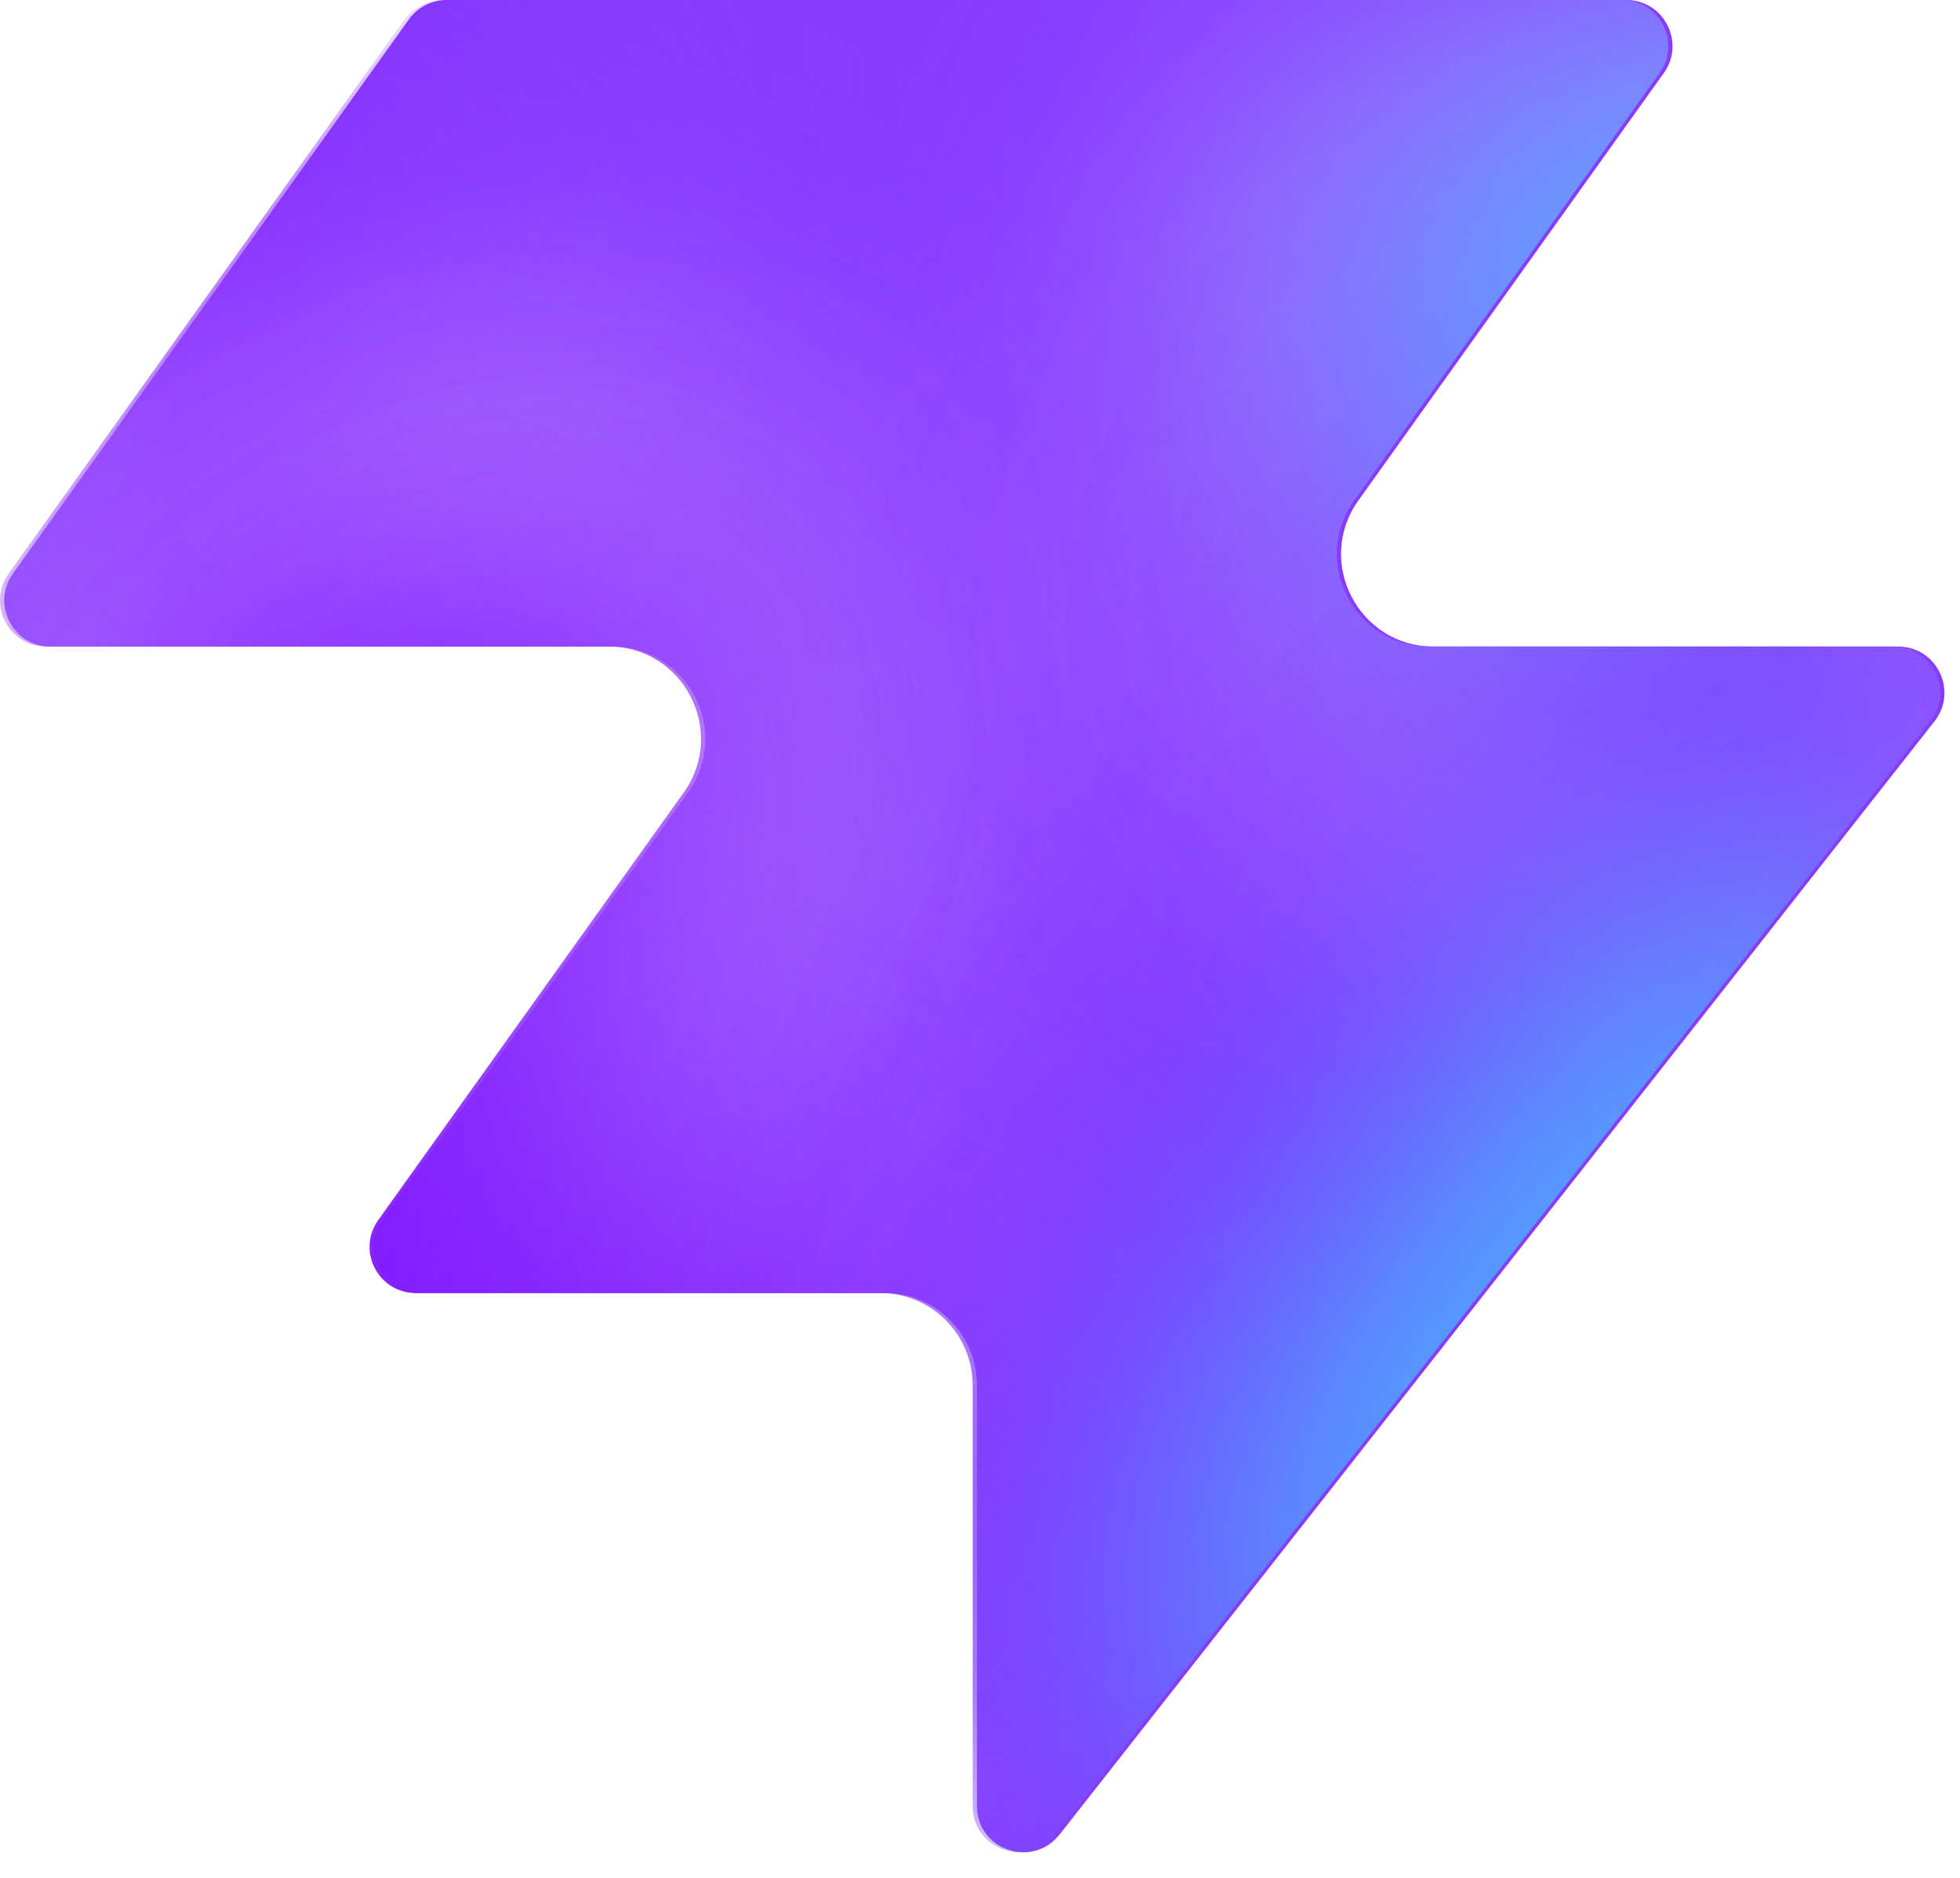
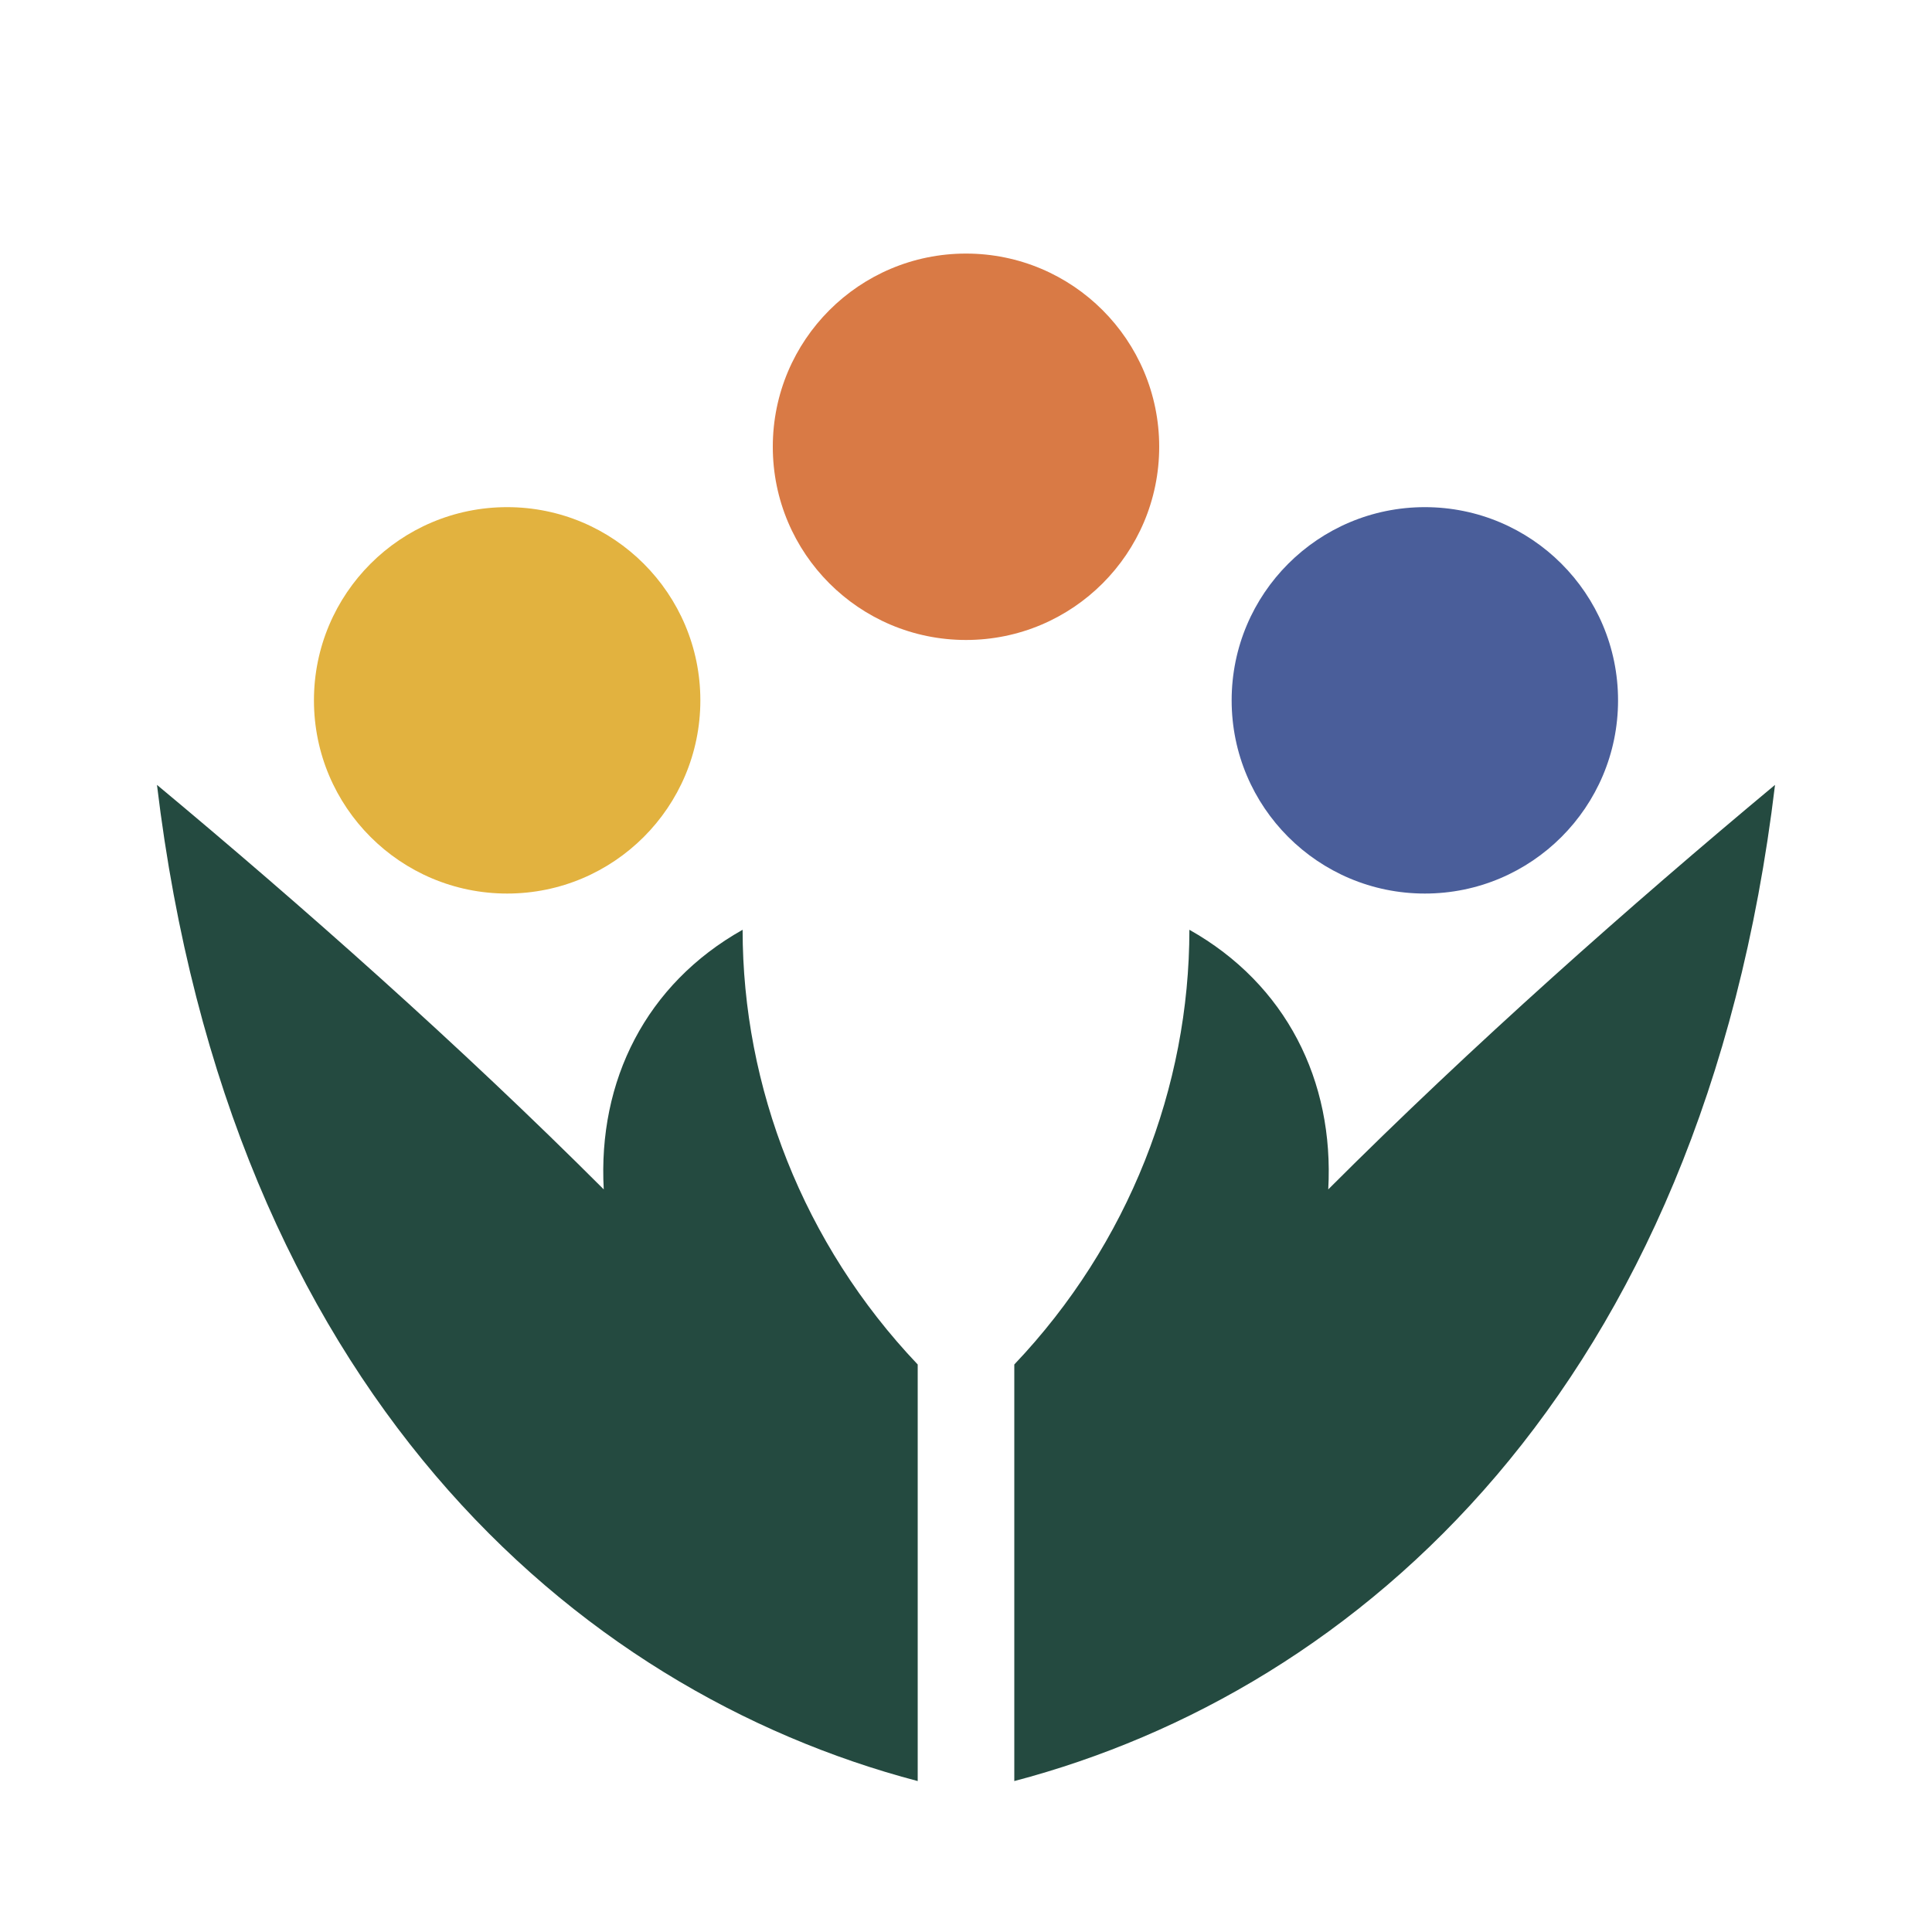
- <svg xmlns="http://www.w3.org/2000/svg" width="48" height="46" fill="none" viewBox="0 0 48 46">
-   <path fill="#863bff" d="M25.946 44.938c-.664.845-2.021.375-2.021-.698V33.937a2.26 2.26 0 0 0-2.262-2.262H10.287c-.92 0-1.456-1.04-.92-1.788l7.48-10.471c1.07-1.497 0-3.578-1.842-3.578H1.237c-.92 0-1.456-1.04-.92-1.788L10.013.474c.214-.297.556-.474.92-.474h28.894c.92 0 1.456 1.04.92 1.788l-7.48 10.471c-1.07 1.498 0 3.579 1.842 3.579h11.377c.943 0 1.473 1.088.89 1.83L25.947 44.94z" style="fill:#863bff;fill:color(display-p3 .525 .23 1);fill-opacity:1" />
-   <mask id="a" width="48" height="46" x="0" y="0" maskUnits="userSpaceOnUse" style="mask-type:alpha">
-     <path fill="#000" d="M25.842 44.938c-.664.844-2.021.375-2.021-.698V33.937a2.26 2.26 0 0 0-2.262-2.262H10.183c-.92 0-1.456-1.04-.92-1.788l7.48-10.471c1.07-1.498 0-3.579-1.842-3.579H1.133c-.92 0-1.456-1.04-.92-1.787L9.91.473c.214-.297.556-.474.92-.474h28.894c.92 0 1.456 1.04.92 1.788l-7.48 10.471c-1.07 1.498 0 3.578 1.842 3.578h11.377c.943 0 1.473 1.088.89 1.832L25.843 44.94z" style="fill:#000;fill-opacity:1" />
-   </mask>
-   <g mask="url(#a)">
-     <g filter="url(#b)">
-       <ellipse cx="5.508" cy="14.704" fill="#ede6ff" rx="5.508" ry="14.704" style="fill:#ede6ff;fill:color(display-p3 .927 .903 1);fill-opacity:1" transform="matrix(.00324 1 1 -.00324 -4.47 31.516)" />
-     </g>
-     <g filter="url(#c)">
-       <ellipse cx="10.399" cy="29.851" fill="#ede6ff" rx="10.399" ry="29.851" style="fill:#ede6ff;fill:color(display-p3 .927 .903 1);fill-opacity:1" transform="matrix(.00324 1 1 -.00324 -39.328 7.883)" />
-     </g>
-     <g filter="url(#d)">
-       <ellipse cx="5.508" cy="30.487" fill="#7e14ff" rx="5.508" ry="30.487" style="fill:#7e14ff;fill:color(display-p3 .492 .077 1);fill-opacity:1" transform="rotate(89.814 -25.913 -14.639)scale(1 -1)" />
-     </g>
-     <g filter="url(#e)">
-       <ellipse cx="5.508" cy="30.599" fill="#7e14ff" rx="5.508" ry="30.599" style="fill:#7e14ff;fill:color(display-p3 .492 .077 1);fill-opacity:1" transform="rotate(89.814 -32.644 -3.334)scale(1 -1)" />
-     </g>
-     <g filter="url(#f)">
-       <ellipse cx="5.508" cy="30.599" fill="#7e14ff" rx="5.508" ry="30.599" style="fill:#7e14ff;fill:color(display-p3 .492 .077 1);fill-opacity:1" transform="matrix(.00324 1 1 -.00324 -34.34 30.47)" />
-     </g>
-     <g filter="url(#g)">
-       <ellipse cx="14.072" cy="22.078" fill="#ede6ff" rx="14.072" ry="22.078" style="fill:#ede6ff;fill:color(display-p3 .927 .903 1);fill-opacity:1" transform="rotate(93.35 24.506 48.493)scale(-1 1)" />
-     </g>
-     <g filter="url(#h)">
-       <ellipse cx="3.47" cy="21.501" fill="#7e14ff" rx="3.47" ry="21.501" style="fill:#7e14ff;fill:color(display-p3 .492 .077 1);fill-opacity:1" transform="rotate(89.009 28.708 47.59)scale(-1 1)" />
-     </g>
-     <g filter="url(#i)">
-       <ellipse cx="3.47" cy="21.501" fill="#7e14ff" rx="3.47" ry="21.501" style="fill:#7e14ff;fill:color(display-p3 .492 .077 1);fill-opacity:1" transform="rotate(89.009 28.708 47.59)scale(-1 1)" />
-     </g>
-     <g filter="url(#j)">
-       <ellipse cx=".387" cy="8.972" fill="#7e14ff" rx="4.407" ry="29.108" style="fill:#7e14ff;fill:color(display-p3 .492 .077 1);fill-opacity:1" transform="rotate(39.51 .387 8.972)" />
-     </g>
-     <g filter="url(#k)">
-       <ellipse cx="47.523" cy="-6.092" fill="#7e14ff" rx="4.407" ry="29.108" style="fill:#7e14ff;fill:color(display-p3 .492 .077 1);fill-opacity:1" transform="rotate(37.892 47.523 -6.092)" />
-     </g>
-     <g filter="url(#l)">
-       <ellipse cx="41.412" cy="6.333" fill="#47bfff" rx="5.971" ry="9.665" style="fill:#47bfff;fill:color(display-p3 .28 .748 1);fill-opacity:1" transform="rotate(37.892 41.412 6.333)" />
-     </g>
-     <g filter="url(#m)">
-       <ellipse cx="-1.879" cy="38.332" fill="#7e14ff" rx="4.407" ry="29.108" style="fill:#7e14ff;fill:color(display-p3 .492 .077 1);fill-opacity:1" transform="rotate(37.892 -1.88 38.332)" />
-     </g>
-     <g filter="url(#n)">
-       <ellipse cx="-1.879" cy="38.332" fill="#7e14ff" rx="4.407" ry="29.108" style="fill:#7e14ff;fill:color(display-p3 .492 .077 1);fill-opacity:1" transform="rotate(37.892 -1.88 38.332)" />
-     </g>
-     <g filter="url(#o)">
-       <ellipse cx="35.651" cy="29.907" fill="#7e14ff" rx="4.407" ry="29.108" style="fill:#7e14ff;fill:color(display-p3 .492 .077 1);fill-opacity:1" transform="rotate(37.892 35.651 29.907)" />
-     </g>
-     <g filter="url(#p)">
-       <ellipse cx="38.418" cy="32.4" fill="#47bfff" rx="5.971" ry="15.297" style="fill:#47bfff;fill:color(display-p3 .28 .748 1);fill-opacity:1" transform="rotate(37.892 38.418 32.4)" />
-     </g>
-   </g>
-   <defs>
-     <filter id="b" width="60.045" height="41.654" x="-19.77" y="16.149" color-interpolation-filters="sRGB" filterUnits="userSpaceOnUse">
-       <feFlood flood-opacity="0" result="BackgroundImageFix" />
-       <feBlend in="SourceGraphic" in2="BackgroundImageFix" result="shape" />
-       <feGaussianBlur result="effect1_foregroundBlur_2002_17158" stdDeviation="7.659" />
-     </filter>
-     <filter id="c" width="90.34" height="51.437" x="-54.613" y="-7.533" color-interpolation-filters="sRGB" filterUnits="userSpaceOnUse">
-       <feFlood flood-opacity="0" result="BackgroundImageFix" />
-       <feBlend in="SourceGraphic" in2="BackgroundImageFix" result="shape" />
-       <feGaussianBlur result="effect1_foregroundBlur_2002_17158" stdDeviation="7.659" />
-     </filter>
-     <filter id="d" width="79.355" height="29.4" x="-49.64" y="2.03" color-interpolation-filters="sRGB" filterUnits="userSpaceOnUse">
-       <feFlood flood-opacity="0" result="BackgroundImageFix" />
-       <feBlend in="SourceGraphic" in2="BackgroundImageFix" result="shape" />
-       <feGaussianBlur result="effect1_foregroundBlur_2002_17158" stdDeviation="4.596" />
-     </filter>
-     <filter id="e" width="79.579" height="29.4" x="-45.045" y="20.029" color-interpolation-filters="sRGB" filterUnits="userSpaceOnUse">
-       <feFlood flood-opacity="0" result="BackgroundImageFix" />
-       <feBlend in="SourceGraphic" in2="BackgroundImageFix" result="shape" />
-       <feGaussianBlur result="effect1_foregroundBlur_2002_17158" stdDeviation="4.596" />
-     </filter>
-     <filter id="f" width="79.579" height="29.4" x="-43.513" y="21.178" color-interpolation-filters="sRGB" filterUnits="userSpaceOnUse">
-       <feFlood flood-opacity="0" result="BackgroundImageFix" />
-       <feBlend in="SourceGraphic" in2="BackgroundImageFix" result="shape" />
-       <feGaussianBlur result="effect1_foregroundBlur_2002_17158" stdDeviation="4.596" />
-     </filter>
-     <filter id="g" width="74.749" height="58.852" x="15.756" y="-17.901" color-interpolation-filters="sRGB" filterUnits="userSpaceOnUse">
-       <feFlood flood-opacity="0" result="BackgroundImageFix" />
-       <feBlend in="SourceGraphic" in2="BackgroundImageFix" result="shape" />
-       <feGaussianBlur result="effect1_foregroundBlur_2002_17158" stdDeviation="7.659" />
-     </filter>
-     <filter id="h" width="61.377" height="25.362" x="23.548" y="2.284" color-interpolation-filters="sRGB" filterUnits="userSpaceOnUse">
-       <feFlood flood-opacity="0" result="BackgroundImageFix" />
-       <feBlend in="SourceGraphic" in2="BackgroundImageFix" result="shape" />
-       <feGaussianBlur result="effect1_foregroundBlur_2002_17158" stdDeviation="4.596" />
-     </filter>
-     <filter id="i" width="61.377" height="25.362" x="23.548" y="2.284" color-interpolation-filters="sRGB" filterUnits="userSpaceOnUse">
-       <feFlood flood-opacity="0" result="BackgroundImageFix" />
-       <feBlend in="SourceGraphic" in2="BackgroundImageFix" result="shape" />
-       <feGaussianBlur result="effect1_foregroundBlur_2002_17158" stdDeviation="4.596" />
-     </filter>
-     <filter id="j" width="56.045" height="63.649" x="-27.636" y="-22.853" color-interpolation-filters="sRGB" filterUnits="userSpaceOnUse">
-       <feFlood flood-opacity="0" result="BackgroundImageFix" />
-       <feBlend in="SourceGraphic" in2="BackgroundImageFix" result="shape" />
-       <feGaussianBlur result="effect1_foregroundBlur_2002_17158" stdDeviation="4.596" />
-     </filter>
-     <filter id="k" width="54.814" height="64.646" x="20.116" y="-38.415" color-interpolation-filters="sRGB" filterUnits="userSpaceOnUse">
-       <feFlood flood-opacity="0" result="BackgroundImageFix" />
-       <feBlend in="SourceGraphic" in2="BackgroundImageFix" result="shape" />
-       <feGaussianBlur result="effect1_foregroundBlur_2002_17158" stdDeviation="4.596" />
-     </filter>
-     <filter id="l" width="33.541" height="35.313" x="24.641" y="-11.323" color-interpolation-filters="sRGB" filterUnits="userSpaceOnUse">
-       <feFlood flood-opacity="0" result="BackgroundImageFix" />
-       <feBlend in="SourceGraphic" in2="BackgroundImageFix" result="shape" />
-       <feGaussianBlur result="effect1_foregroundBlur_2002_17158" stdDeviation="4.596" />
-     </filter>
-     <filter id="m" width="54.814" height="64.646" x="-29.286" y="6.009" color-interpolation-filters="sRGB" filterUnits="userSpaceOnUse">
-       <feFlood flood-opacity="0" result="BackgroundImageFix" />
-       <feBlend in="SourceGraphic" in2="BackgroundImageFix" result="shape" />
-       <feGaussianBlur result="effect1_foregroundBlur_2002_17158" stdDeviation="4.596" />
-     </filter>
-     <filter id="n" width="54.814" height="64.646" x="-29.286" y="6.009" color-interpolation-filters="sRGB" filterUnits="userSpaceOnUse">
-       <feFlood flood-opacity="0" result="BackgroundImageFix" />
-       <feBlend in="SourceGraphic" in2="BackgroundImageFix" result="shape" />
-       <feGaussianBlur result="effect1_foregroundBlur_2002_17158" stdDeviation="4.596" />
-     </filter>
-     <filter id="o" width="54.814" height="64.646" x="8.244" y="-2.416" color-interpolation-filters="sRGB" filterUnits="userSpaceOnUse">
-       <feFlood flood-opacity="0" result="BackgroundImageFix" />
-       <feBlend in="SourceGraphic" in2="BackgroundImageFix" result="shape" />
-       <feGaussianBlur result="effect1_foregroundBlur_2002_17158" stdDeviation="4.596" />
-     </filter>
-     <filter id="p" width="39.409" height="43.623" x="18.713" y="10.588" color-interpolation-filters="sRGB" filterUnits="userSpaceOnUse">
-       <feFlood flood-opacity="0" result="BackgroundImageFix" />
-       <feBlend in="SourceGraphic" in2="BackgroundImageFix" result="shape" />
-       <feGaussianBlur result="effect1_foregroundBlur_2002_17158" stdDeviation="4.596" />
-     </filter>
-   </defs>
+ <svg xmlns="http://www.w3.org/2000/svg" viewBox="0 0 32 32">
+   <path d="M15.2 29.5 C9.5 28 3.8 23 2.6 13 C5 15 7.6 17.3 10 19.7 C9.9 17.9 10.7 16.3 12.3 15.4 C12.3 18 13.3 20.6 15.2 22.6 Z" fill="#244a40" />
+   <path d="M16.8 29.5 C22.5 28 28.2 23 29.4 13 C27 15 24.4 17.3 22 19.7 C22.1 17.9 21.3 16.3 19.7 15.4 C19.7 18 18.7 20.6 16.8 22.6 Z" fill="#244a40" />
+   <circle cx="8.4" cy="11.6" r="3.2" fill="#e2b23f" />
+   <circle cx="16" cy="7.4" r="3.2" fill="#d97a45" />
+   <circle cx="23.6" cy="11.6" r="3.2" fill="#4a5e9a" />
</svg>
